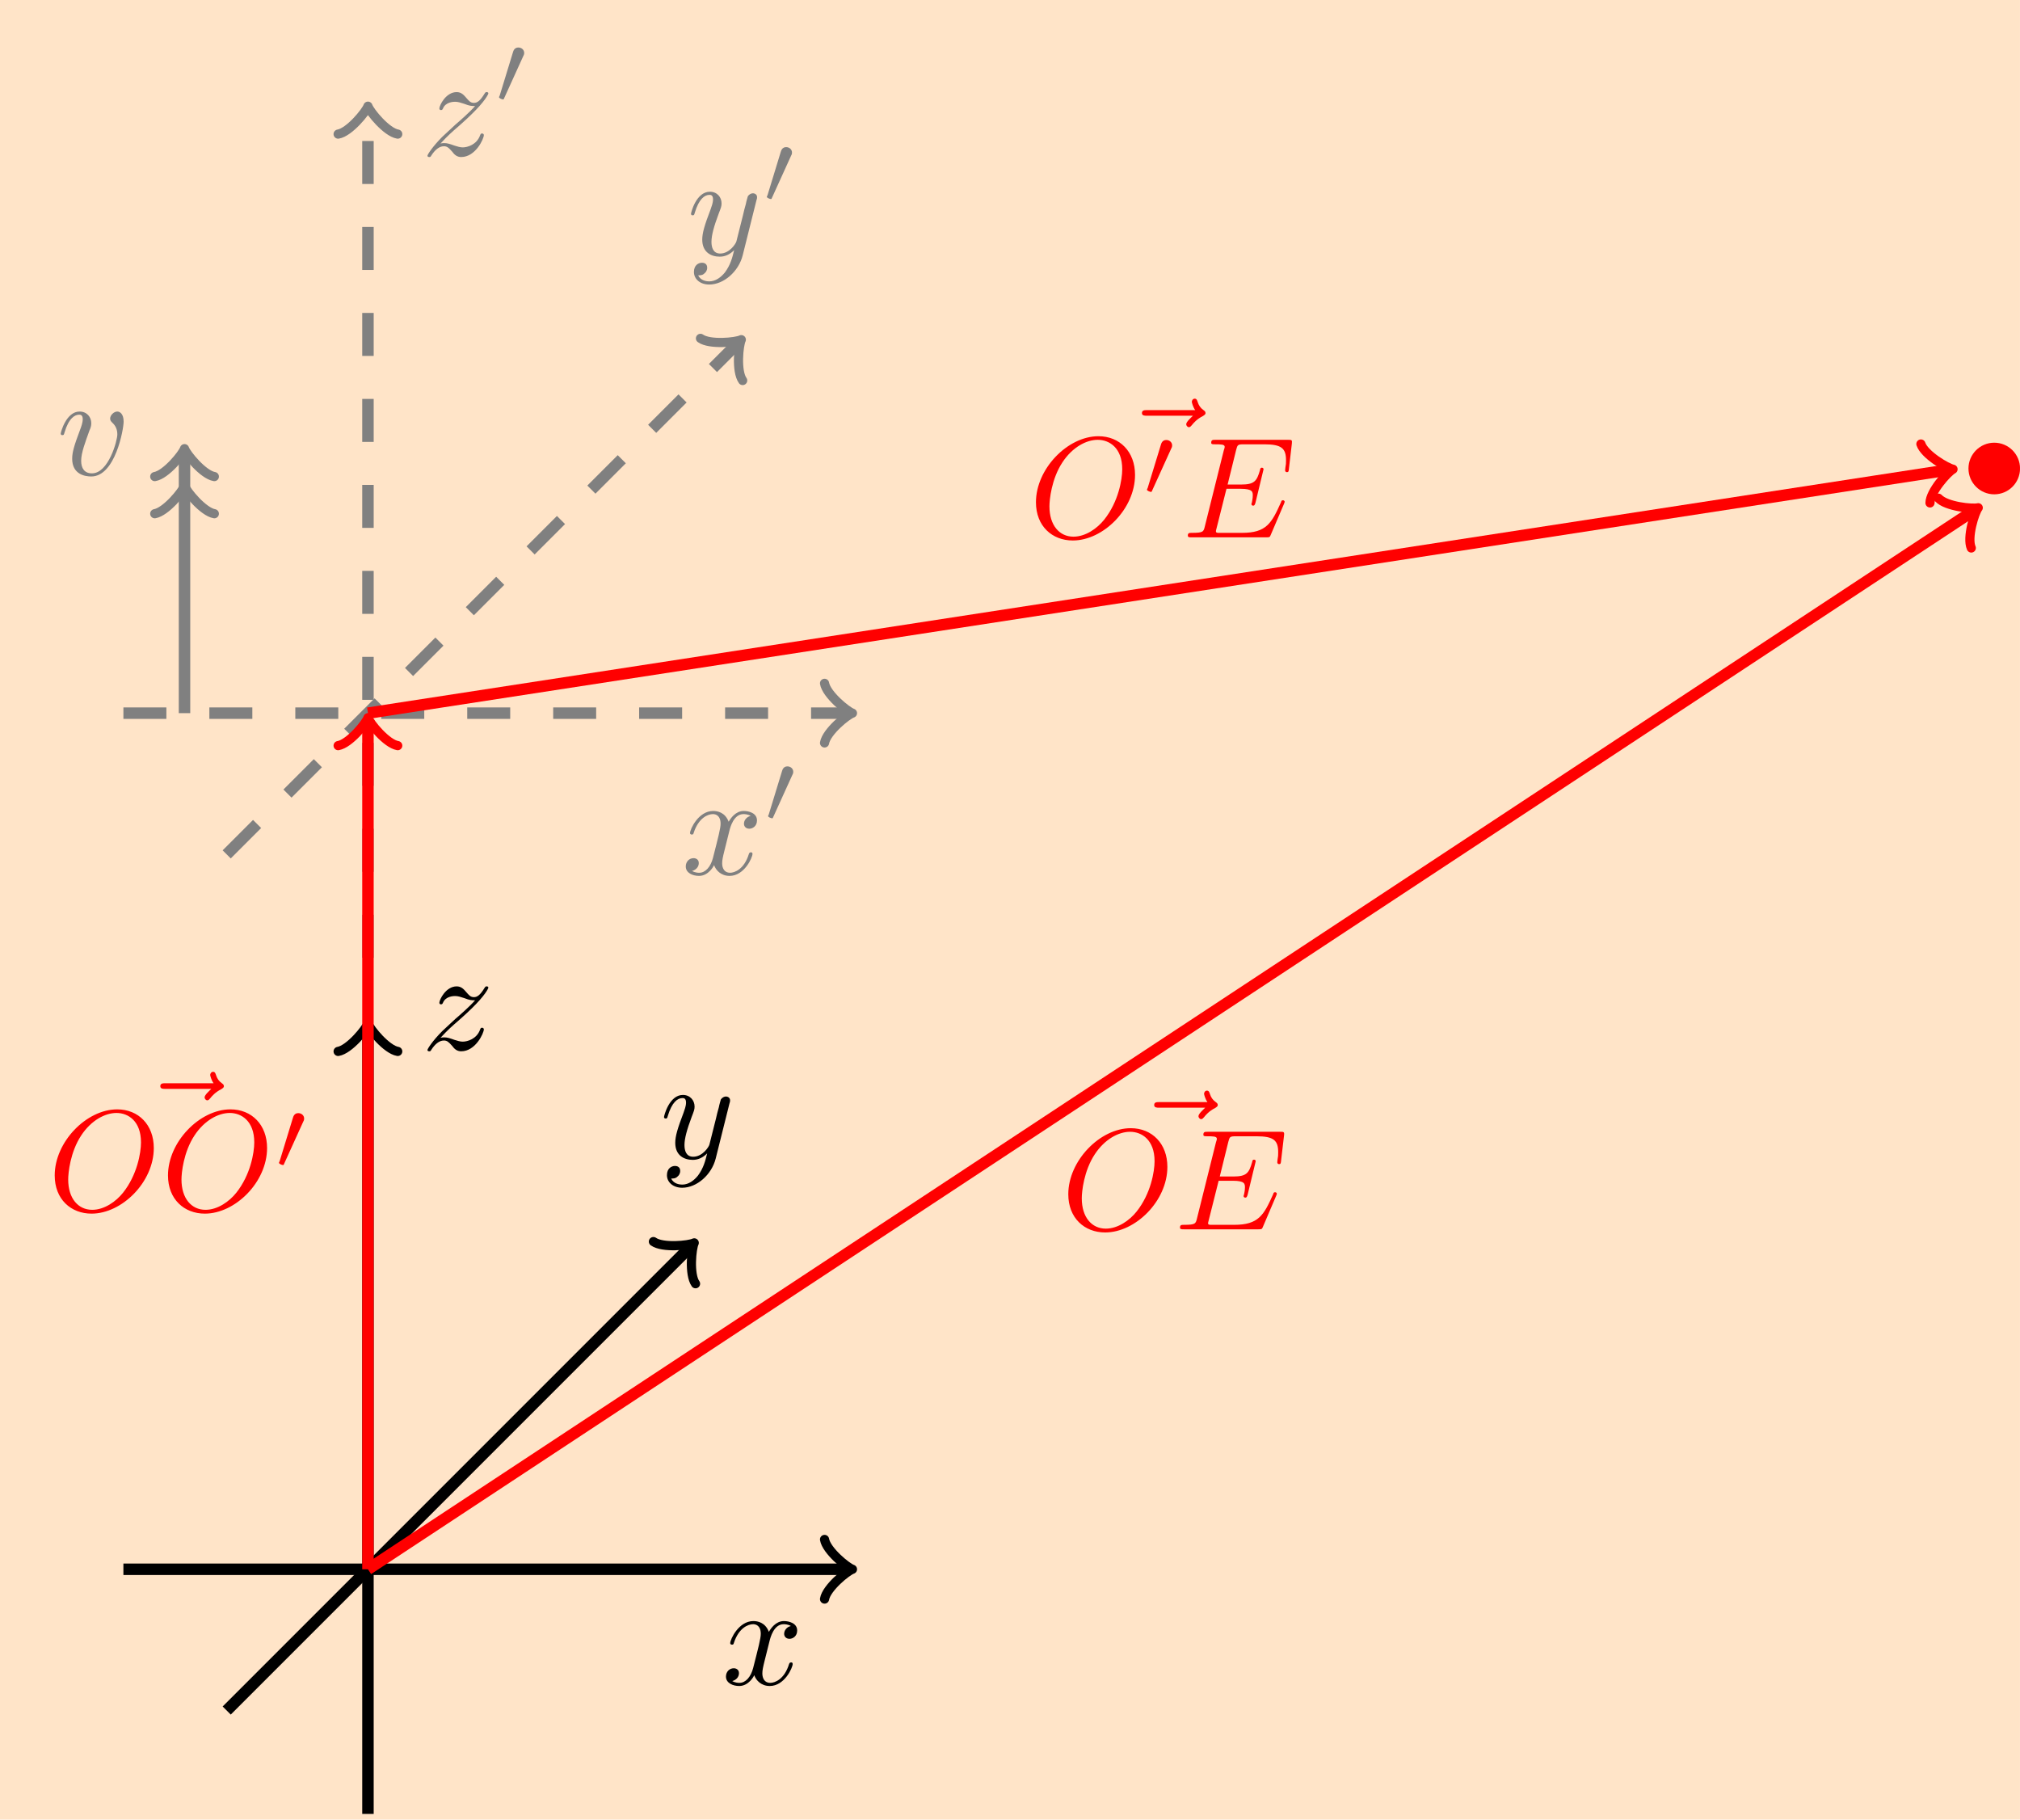
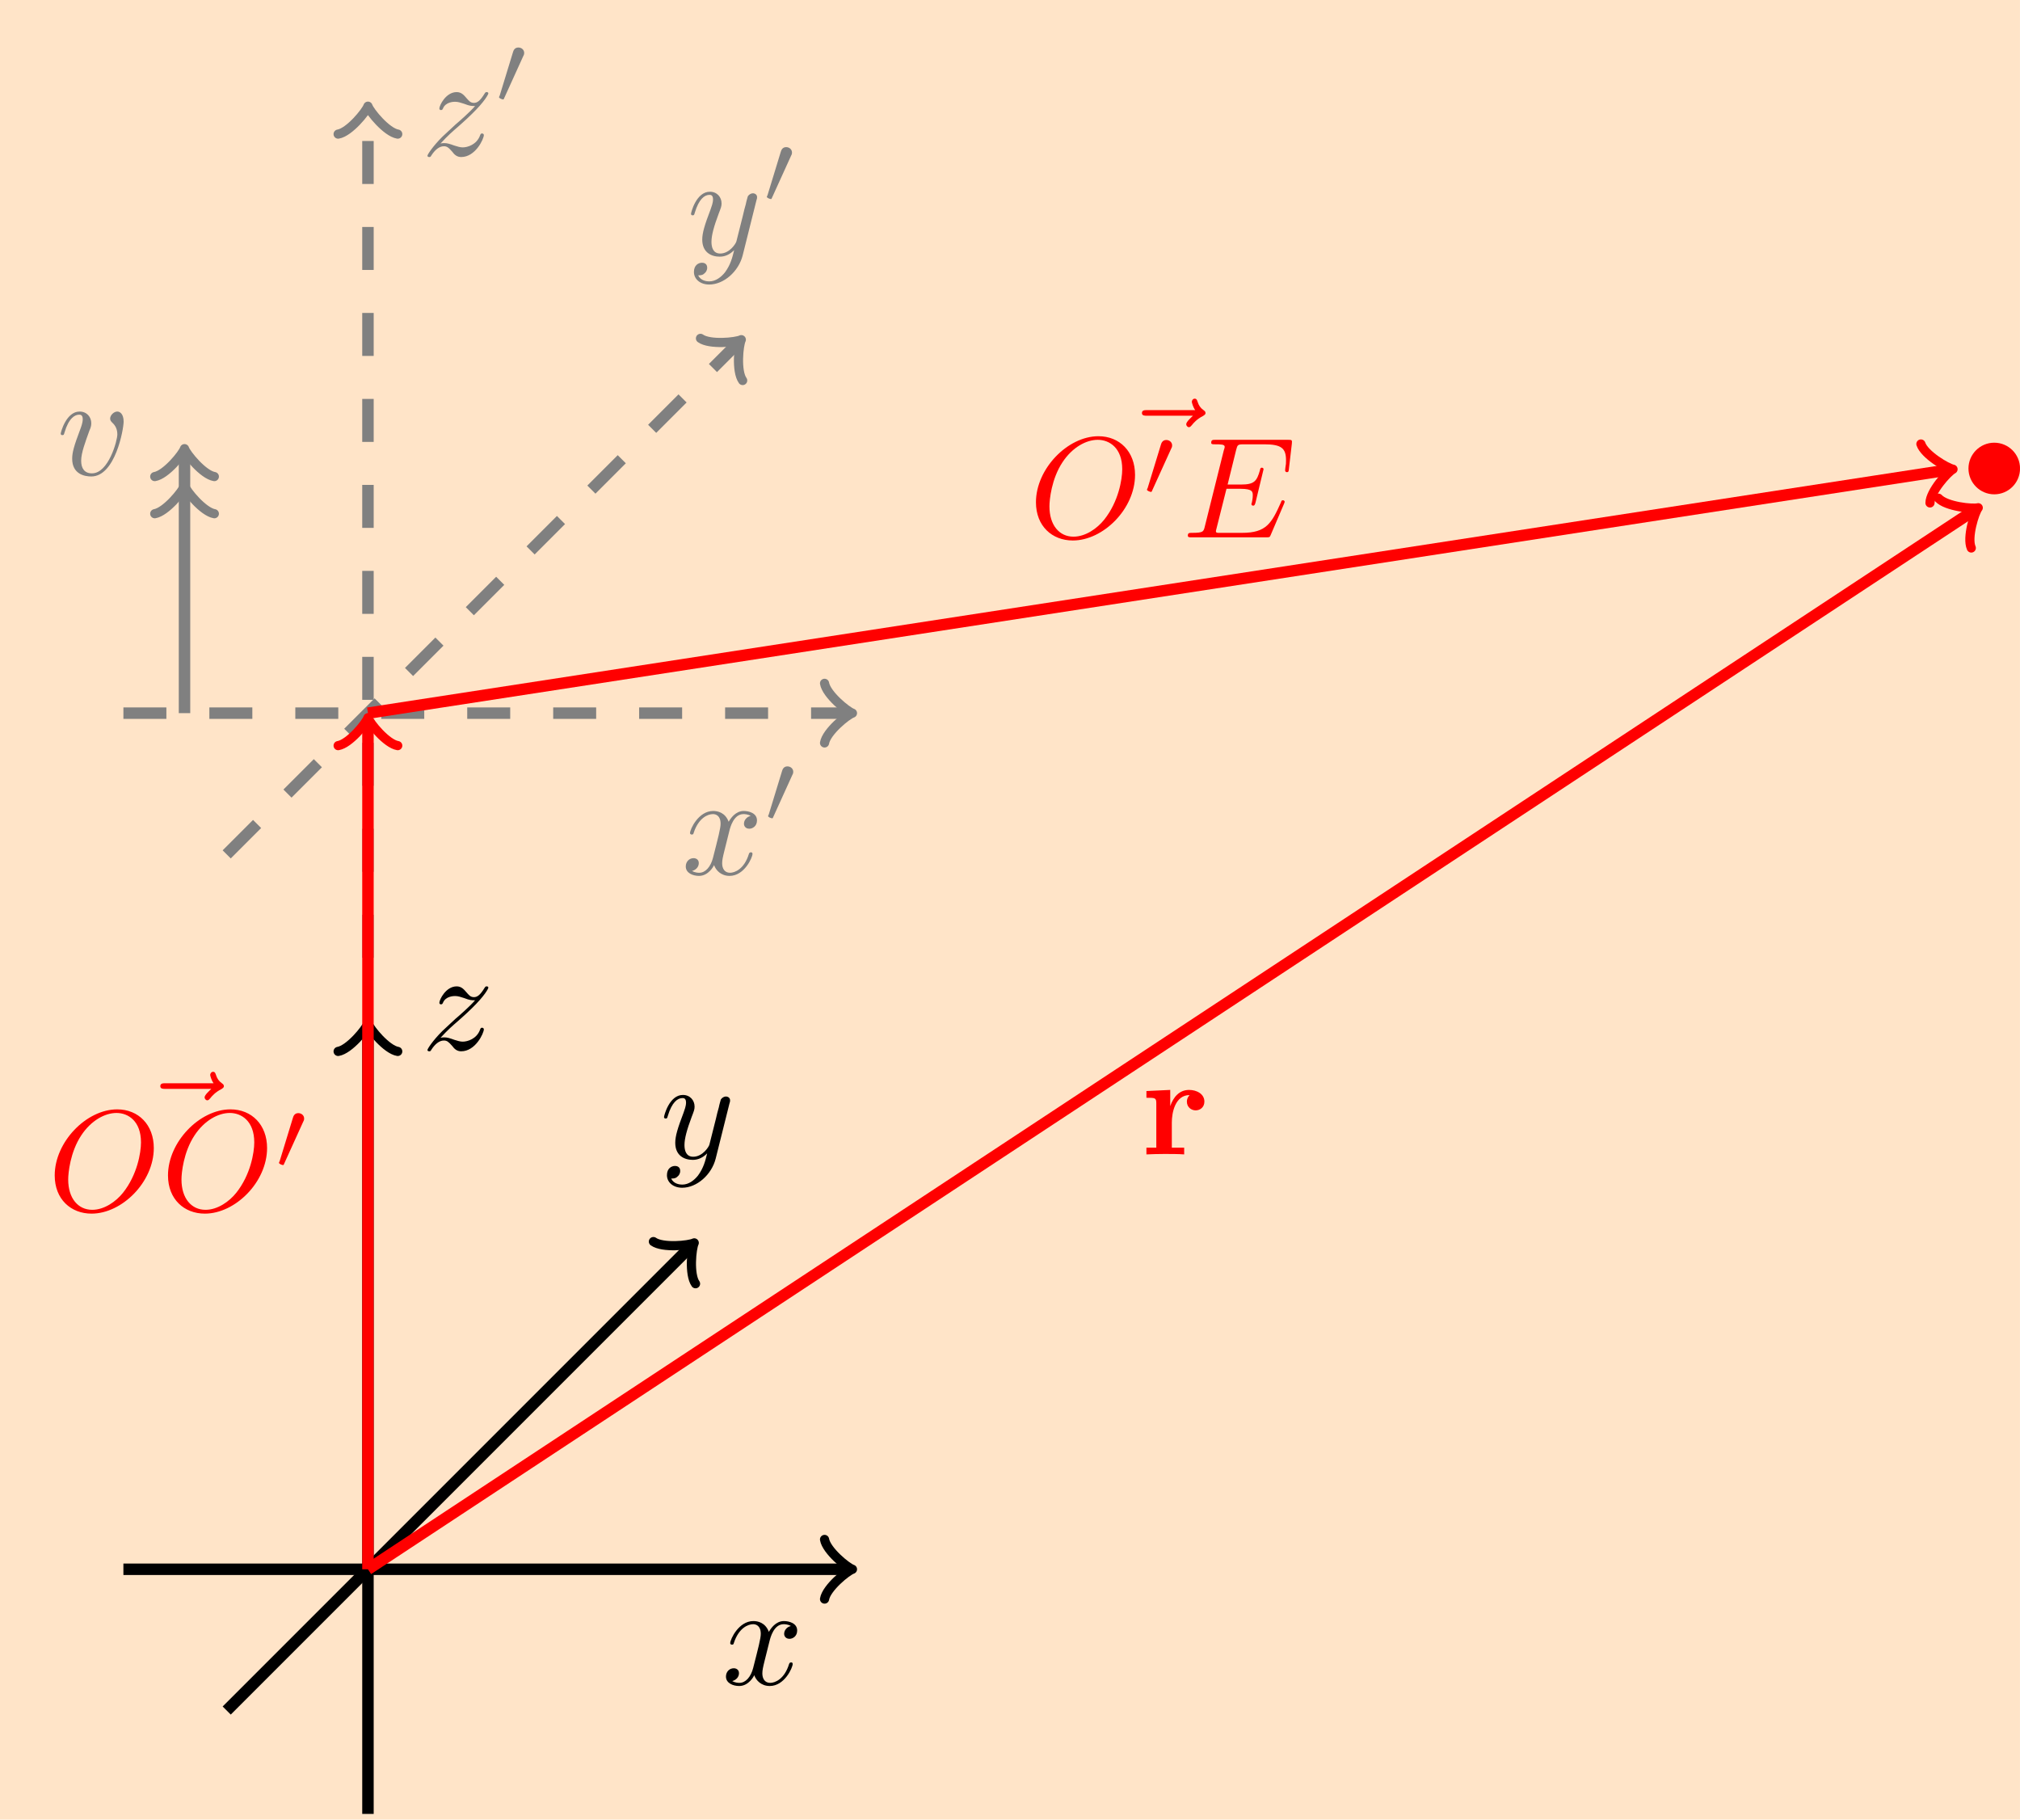
<svg xmlns="http://www.w3.org/2000/svg" xmlns:xlink="http://www.w3.org/1999/xlink" width="140.482pt" height="126.518pt" viewBox="0 0 140.482 126.518" version="1.1">
  <defs>
    <g>
      <symbol overflow="visible" id="glyph0-0">
        <path style="stroke:none;" d="" />
      </symbol>
      <symbol overflow="visible" id="glyph0-1">
        <path style="stroke:none;" d="M 3.328 -3.016 C 3.391 -3.266 3.625 -4.188 4.312 -4.188 C 4.359 -4.188 4.609 -4.188 4.812 -4.062 C 4.531 -4 4.344 -3.766 4.344 -3.516 C 4.344 -3.359 4.453 -3.172 4.719 -3.172 C 4.938 -3.172 5.25 -3.344 5.25 -3.75 C 5.25 -4.266 4.672 -4.406 4.328 -4.406 C 3.75 -4.406 3.406 -3.875 3.281 -3.656 C 3.031 -4.312 2.5 -4.406 2.203 -4.406 C 1.172 -4.406 0.594 -3.125 0.594 -2.875 C 0.594 -2.766 0.703 -2.766 0.719 -2.766 C 0.797 -2.766 0.828 -2.797 0.844 -2.875 C 1.188 -3.938 1.844 -4.188 2.188 -4.188 C 2.375 -4.188 2.719 -4.094 2.719 -3.516 C 2.719 -3.203 2.547 -2.547 2.188 -1.141 C 2.031 -0.531 1.672 -0.109 1.234 -0.109 C 1.172 -0.109 0.953 -0.109 0.734 -0.234 C 0.984 -0.297 1.203 -0.5 1.203 -0.781 C 1.203 -1.047 0.984 -1.125 0.844 -1.125 C 0.531 -1.125 0.297 -0.875 0.297 -0.547 C 0.297 -0.094 0.781 0.109 1.219 0.109 C 1.891 0.109 2.25 -0.594 2.266 -0.641 C 2.391 -0.281 2.75 0.109 3.344 0.109 C 4.375 0.109 4.938 -1.172 4.938 -1.422 C 4.938 -1.531 4.859 -1.531 4.828 -1.531 C 4.734 -1.531 4.719 -1.484 4.688 -1.422 C 4.359 -0.344 3.688 -0.109 3.375 -0.109 C 2.984 -0.109 2.828 -0.422 2.828 -0.766 C 2.828 -0.984 2.875 -1.203 2.984 -1.641 Z M 3.328 -3.016 " />
      </symbol>
      <symbol overflow="visible" id="glyph0-2">
        <path style="stroke:none;" d="M 1.328 -0.828 C 1.859 -1.406 2.156 -1.656 2.516 -1.969 C 2.516 -1.969 3.125 -2.5 3.484 -2.859 C 4.438 -3.781 4.656 -4.266 4.656 -4.312 C 4.656 -4.406 4.562 -4.406 4.547 -4.406 C 4.469 -4.406 4.453 -4.391 4.391 -4.297 C 4.094 -3.812 3.891 -3.656 3.656 -3.656 C 3.406 -3.656 3.297 -3.812 3.141 -3.984 C 2.953 -4.203 2.781 -4.406 2.453 -4.406 C 1.703 -4.406 1.25 -3.484 1.25 -3.266 C 1.25 -3.219 1.281 -3.156 1.359 -3.156 C 1.453 -3.156 1.469 -3.203 1.5 -3.266 C 1.688 -3.734 2.266 -3.734 2.344 -3.734 C 2.547 -3.734 2.734 -3.672 2.969 -3.594 C 3.375 -3.438 3.484 -3.438 3.734 -3.438 C 3.375 -3.016 2.547 -2.297 2.359 -2.141 L 1.453 -1.297 C 0.781 -0.625 0.422 -0.062 0.422 0.016 C 0.422 0.109 0.531 0.109 0.547 0.109 C 0.625 0.109 0.641 0.094 0.703 -0.016 C 0.938 -0.375 1.234 -0.641 1.562 -0.641 C 1.781 -0.641 1.891 -0.547 2.141 -0.266 C 2.297 -0.047 2.484 0.109 2.766 0.109 C 3.766 0.109 4.344 -1.156 4.344 -1.422 C 4.344 -1.469 4.297 -1.531 4.219 -1.531 C 4.125 -1.531 4.109 -1.469 4.078 -1.391 C 3.844 -0.75 3.203 -0.562 2.875 -0.562 C 2.688 -0.562 2.5 -0.625 2.297 -0.688 C 1.953 -0.812 1.797 -0.859 1.594 -0.859 C 1.578 -0.859 1.422 -0.859 1.328 -0.828 Z M 1.328 -0.828 " />
      </symbol>
      <symbol overflow="visible" id="glyph0-3">
        <path style="stroke:none;" d="M 4.844 -3.797 C 4.891 -3.938 4.891 -3.953 4.891 -4.031 C 4.891 -4.203 4.75 -4.297 4.594 -4.297 C 4.5 -4.297 4.344 -4.234 4.25 -4.094 C 4.234 -4.031 4.141 -3.734 4.109 -3.547 C 4.031 -3.297 3.969 -3.016 3.906 -2.75 L 3.453 -0.953 C 3.422 -0.812 2.984 -0.109 2.328 -0.109 C 1.828 -0.109 1.719 -0.547 1.719 -0.922 C 1.719 -1.375 1.891 -2 2.219 -2.875 C 2.375 -3.281 2.422 -3.391 2.422 -3.594 C 2.422 -4.031 2.109 -4.406 1.609 -4.406 C 0.656 -4.406 0.297 -2.953 0.297 -2.875 C 0.297 -2.766 0.391 -2.766 0.406 -2.766 C 0.516 -2.766 0.516 -2.797 0.562 -2.953 C 0.844 -3.891 1.234 -4.188 1.578 -4.188 C 1.656 -4.188 1.828 -4.188 1.828 -3.875 C 1.828 -3.625 1.719 -3.359 1.656 -3.172 C 1.25 -2.109 1.078 -1.547 1.078 -1.078 C 1.078 -0.188 1.703 0.109 2.297 0.109 C 2.688 0.109 3.016 -0.062 3.297 -0.344 C 3.172 0.172 3.047 0.672 2.656 1.203 C 2.391 1.531 2.016 1.828 1.562 1.828 C 1.422 1.828 0.969 1.797 0.797 1.406 C 0.953 1.406 1.094 1.406 1.219 1.281 C 1.328 1.203 1.422 1.062 1.422 0.875 C 1.422 0.562 1.156 0.531 1.062 0.531 C 0.828 0.531 0.5 0.688 0.5 1.172 C 0.5 1.672 0.938 2.047 1.562 2.047 C 2.578 2.047 3.609 1.141 3.891 0.016 Z M 4.844 -3.797 " />
      </symbol>
      <symbol overflow="visible" id="glyph0-4">
        <path style="stroke:none;" d="M 4.672 -3.703 C 4.672 -4.25 4.406 -4.406 4.234 -4.406 C 3.984 -4.406 3.734 -4.141 3.734 -3.922 C 3.734 -3.797 3.781 -3.734 3.891 -3.625 C 4.109 -3.422 4.234 -3.172 4.234 -2.812 C 4.234 -2.391 3.625 -0.109 2.469 -0.109 C 1.953 -0.109 1.719 -0.453 1.719 -0.984 C 1.719 -1.531 2 -2.266 2.297 -3.094 C 2.375 -3.266 2.422 -3.406 2.422 -3.594 C 2.422 -4.031 2.109 -4.406 1.609 -4.406 C 0.672 -4.406 0.297 -2.953 0.297 -2.875 C 0.297 -2.766 0.391 -2.766 0.406 -2.766 C 0.516 -2.766 0.516 -2.797 0.562 -2.953 C 0.859 -3.953 1.281 -4.188 1.578 -4.188 C 1.656 -4.188 1.828 -4.188 1.828 -3.875 C 1.828 -3.625 1.719 -3.344 1.656 -3.172 C 1.219 -2.016 1.094 -1.562 1.094 -1.125 C 1.094 -0.047 1.969 0.109 2.422 0.109 C 4.094 0.109 4.672 -3.188 4.672 -3.703 Z M 4.672 -3.703 " />
      </symbol>
      <symbol overflow="visible" id="glyph0-5">
        <path style="stroke:none;" d="M 5.359 -5.938 C 5.219 -5.797 4.891 -5.516 4.891 -5.344 C 4.891 -5.25 4.984 -5.141 5.078 -5.141 C 5.172 -5.141 5.219 -5.219 5.281 -5.281 C 5.391 -5.422 5.625 -5.703 6.062 -5.922 C 6.125 -5.969 6.234 -6.016 6.234 -6.125 C 6.234 -6.234 6.156 -6.281 6.094 -6.328 C 5.875 -6.484 5.766 -6.656 5.688 -6.891 C 5.656 -6.984 5.625 -7.125 5.484 -7.125 C 5.344 -7.125 5.281 -6.984 5.281 -6.906 C 5.281 -6.859 5.359 -6.547 5.516 -6.328 L 2.156 -6.328 C 2 -6.328 1.812 -6.328 1.812 -6.125 C 1.812 -5.938 2 -5.938 2.156 -5.938 Z M 5.359 -5.938 " />
      </symbol>
      <symbol overflow="visible" id="glyph0-6">
        <path style="stroke:none;" d="M 7.375 -4.344 C 7.375 -5.953 6.312 -7.031 4.828 -7.031 C 2.688 -7.031 0.484 -4.766 0.484 -2.438 C 0.484 -0.781 1.609 0.219 3.047 0.219 C 5.156 0.219 7.375 -1.969 7.375 -4.344 Z M 3.094 -0.047 C 2.109 -0.047 1.422 -0.844 1.422 -2.156 C 1.422 -2.609 1.562 -4.062 2.328 -5.219 C 3.016 -6.266 3.984 -6.781 4.781 -6.781 C 5.594 -6.781 6.484 -6.219 6.484 -4.734 C 6.484 -4.016 6.219 -2.469 5.234 -1.234 C 4.75 -0.625 3.938 -0.047 3.094 -0.047 Z M 3.094 -0.047 " />
      </symbol>
      <symbol overflow="visible" id="glyph0-7">
        <path style="stroke:none;" d="M 7.062 -2.328 C 7.078 -2.375 7.109 -2.438 7.109 -2.469 C 7.109 -2.469 7.109 -2.578 6.984 -2.578 C 6.891 -2.578 6.875 -2.516 6.859 -2.453 C 6.203 -0.984 5.844 -0.312 4.141 -0.312 L 2.688 -0.312 C 2.547 -0.312 2.516 -0.312 2.469 -0.312 C 2.359 -0.328 2.328 -0.344 2.328 -0.422 C 2.328 -0.453 2.328 -0.469 2.375 -0.641 L 3.062 -3.375 L 4.047 -3.375 C 4.891 -3.375 4.891 -3.156 4.891 -2.906 C 4.891 -2.844 4.891 -2.719 4.828 -2.422 C 4.812 -2.375 4.797 -2.344 4.797 -2.312 C 4.797 -2.266 4.828 -2.203 4.922 -2.203 C 5 -2.203 5.031 -2.25 5.078 -2.406 L 5.641 -4.734 C 5.641 -4.797 5.594 -4.844 5.516 -4.844 C 5.438 -4.844 5.406 -4.781 5.391 -4.672 C 5.172 -3.906 5 -3.672 4.078 -3.672 L 3.141 -3.672 L 3.734 -6.078 C 3.828 -6.438 3.844 -6.469 4.281 -6.469 L 5.688 -6.469 C 6.891 -6.469 7.203 -6.188 7.203 -5.359 C 7.203 -5.125 7.203 -5.109 7.156 -4.828 C 7.156 -4.781 7.141 -4.703 7.141 -4.656 C 7.141 -4.609 7.172 -4.531 7.266 -4.531 C 7.375 -4.531 7.391 -4.594 7.406 -4.781 L 7.609 -6.516 C 7.641 -6.781 7.594 -6.781 7.344 -6.781 L 2.297 -6.781 C 2.109 -6.781 2 -6.781 2 -6.578 C 2 -6.469 2.094 -6.469 2.281 -6.469 C 2.656 -6.469 2.938 -6.469 2.938 -6.297 C 2.938 -6.25 2.938 -6.234 2.875 -6.047 L 1.562 -0.781 C 1.469 -0.391 1.453 -0.312 0.656 -0.312 C 0.484 -0.312 0.375 -0.312 0.375 -0.125 C 0.375 0 0.469 0 0.656 0 L 5.828 0 C 6.062 0 6.078 -0.016 6.141 -0.172 Z M 7.062 -2.328 " />
      </symbol>
      <symbol overflow="visible" id="glyph1-0">
        <path style="stroke:none;" d="" />
      </symbol>
      <symbol overflow="visible" id="glyph1-1">
        <path style="stroke:none;" d="M 2.016 -3.297 C 2.078 -3.406 2.078 -3.469 2.078 -3.516 C 2.078 -3.734 1.891 -3.891 1.672 -3.891 C 1.406 -3.891 1.328 -3.672 1.297 -3.562 L 0.375 -0.547 C 0.359 -0.531 0.328 -0.453 0.328 -0.438 C 0.328 -0.359 0.547 -0.281 0.609 -0.281 C 0.656 -0.281 0.656 -0.297 0.703 -0.406 Z M 2.016 -3.297 " />
+       </symbol>
+       <symbol overflow="visible" id="glyph2-0">
+         <path style="stroke:none;" d="" />
+       </symbol>
+       <symbol overflow="visible" id="glyph2-1">
+         <path style="stroke:none;" d="M 2.031 -3.359 L 2.031 -4.484 L 0.375 -4.406 L 0.375 -3.938 C 0.984 -3.938 1.062 -3.938 1.062 -3.547 L 1.062 -0.469 L 0.375 -0.469 L 0.375 0 C 0.719 -0.016 1.172 -0.031 1.625 -0.031 C 2 -0.031 2.641 -0.031 3 0 L 3 -0.469 L 2.141 -0.469 L 2.141 -2.219 C 2.141 -2.906 2.375 -4.125 3.375 -4.125 C 3.375 -4.109 3.188 -3.953 3.188 -3.672 C 3.188 -3.266 3.516 -3.062 3.797 -3.062 C 4.094 -3.062 4.406 -3.266 4.406 -3.672 C 4.406 -4.203 3.875 -4.484 3.344 -4.484 C 2.656 -4.484 2.25 -3.984 2.031 -3.359 Z M 2.031 -3.359 " />
      </symbol>
    </g>
    <clipPath id="clip1">
      <path d="M 0 0 L 140.48 0 L 140.48 126.52 L 0 126.52 Z M 0 0 " />
    </clipPath>
    <clipPath id="clip2">
      <path d="M 25 71 L 26 71 L 26 126.52 L 25 126.52 Z M 25 71 " />
    </clipPath>
    <clipPath id="clip3">
      <path d="M 4 75 L 60 75 L 60 126.52 L 4 126.52 Z M 4 75 " />
    </clipPath>
    <clipPath id="clip4">
      <path d="M 136 30 L 140.48 30 L 140.48 35 L 136 35 Z M 136 30 " />
    </clipPath>
    <clipPath id="clip5">
      <path d="M 14 24 L 140.48 24 L 140.48 121 L 14 121 Z M 14 24 " />
    </clipPath>
    <clipPath id="clip6">
      <path d="M 14 21 L 140.48 21 L 140.48 61 L 14 61 Z M 14 21 " />
    </clipPath>
  </defs>
  <g id="surface1">
    <g clip-path="url(#clip1)" clip-rule="nonzero">
      <path style=" stroke:none;fill-rule:nonzero;fill:rgb(100%,89.412%,78.432%);fill-opacity:1;" d="M 0 126.52 L 140.48 126.52 L 140.48 0 L 0 0 Z M 0 126.52 " />
    </g>
    <path style="fill:none;stroke-width:0.797;stroke-linecap:butt;stroke-linejoin:miter;stroke:rgb(0%,0%,0%);stroke-opacity:1;stroke-miterlimit:10;" d="M 127.562 -0.001 L 177.878 -0.001 " transform="matrix(1,0,0,-1,-118.98,109.112)" />
    <path style="fill:none;stroke-width:0.638;stroke-linecap:round;stroke-linejoin:round;stroke:rgb(0%,0%,0%);stroke-opacity:1;stroke-miterlimit:10;" d="M -1.554 2.073 C -1.425 1.296 0 0.128 0.387 -0.001 C 0 -0.13 -1.425 -1.294 -1.554 -2.072 " transform="matrix(1,0,0,-1,58.89804,109.112)" />
    <g style="fill:rgb(0%,0%,0%);fill-opacity:1;">
      <use xlink:href="#glyph0-1" x="50.19" y="117.12" />
    </g>
    <g clip-path="url(#clip2)" clip-rule="nonzero">
      <path style="fill:none;stroke-width:0.797;stroke-linecap:butt;stroke-linejoin:miter;stroke:rgb(0%,0%,0%);stroke-opacity:1;stroke-miterlimit:10;" d="M 144.57 -17.009 L 144.57 37.561 " transform="matrix(1,0,0,-1,-118.98,109.112)" />
    </g>
    <path style="fill:none;stroke-width:0.638;stroke-linecap:round;stroke-linejoin:round;stroke:rgb(0%,0%,0%);stroke-opacity:1;stroke-miterlimit:10;" d="M -1.554 2.073 C -1.425 1.295 0.001 0.131 0.387 -0.001 C 0.001 -0.13 -1.425 -1.294 -1.554 -2.072 " transform="matrix(0,-1,-1,0,25.58844,71.55148)" />
    <g style="fill:rgb(0%,0%,0%);fill-opacity:1;">
      <use xlink:href="#glyph0-2" x="29.306" y="72.989" />
    </g>
    <g clip-path="url(#clip3)" clip-rule="nonzero">
      <path style="fill:none;stroke-width:0.797;stroke-linecap:butt;stroke-linejoin:miter;stroke:rgb(0%,0%,0%);stroke-opacity:1;stroke-miterlimit:10;" d="M 134.746 -9.822 L 166.988 22.417 " transform="matrix(1,0,0,-1,-118.98,109.112)" />
    </g>
    <path style="fill:none;stroke-width:0.638;stroke-linecap:round;stroke-linejoin:round;stroke:rgb(0%,0%,0%);stroke-opacity:1;stroke-miterlimit:10;" d="M -1.555 2.072 C -1.425 1.296 0 0.131 0.39 0.001 C 0 -0.129 -1.425 -1.295 -1.555 -2.071 " transform="matrix(0.7071,-0.7071,-0.7071,-0.7071,48.00619,86.69426)" />
    <g style="fill:rgb(0%,0%,0%);fill-opacity:1;">
      <use xlink:href="#glyph0-3" x="45.883" y="80.538" />
    </g>
    <path style="fill:none;stroke-width:0.797;stroke-linecap:butt;stroke-linejoin:miter;stroke:rgb(50%,50%,50%);stroke-opacity:1;stroke-dasharray:2.989,2.989;stroke-miterlimit:10;" d="M 127.562 59.526 L 177.878 59.526 " transform="matrix(1,0,0,-1,-118.98,109.112)" />
    <path style="fill:none;stroke-width:0.638;stroke-linecap:round;stroke-linejoin:round;stroke:rgb(50%,50%,50%);stroke-opacity:1;stroke-miterlimit:10;" d="M -1.554 2.072 C -1.425 1.295 0 0.131 0.387 -0.002 C 0 -0.131 -1.425 -1.295 -1.554 -2.072 " transform="matrix(1,0,0,-1,58.89804,49.584)" />
    <g style="fill:rgb(50%,50%,50%);fill-opacity:1;">
      <use xlink:href="#glyph0-1" x="47.395" y="60.793" />
    </g>
    <g style="fill:rgb(50%,50%,50%);fill-opacity:1;">
      <use xlink:href="#glyph1-1" x="53.089" y="57.178" />
    </g>
    <path style="fill:none;stroke-width:0.797;stroke-linecap:butt;stroke-linejoin:miter;stroke:rgb(50%,50%,50%);stroke-opacity:1;stroke-dasharray:2.989,2.989;stroke-miterlimit:10;" d="M 144.57 42.518 L 144.57 101.342 " transform="matrix(1,0,0,-1,-118.98,109.112)" />
    <path style="fill:none;stroke-width:0.638;stroke-linecap:round;stroke-linejoin:round;stroke:rgb(50%,50%,50%);stroke-opacity:1;stroke-miterlimit:10;" d="M -1.553 2.073 C -1.424 1.295 0.002 0.131 0.388 -0.001 C 0.002 -0.13 -1.424 -1.294 -1.553 -2.072 " transform="matrix(0,-1,-1,0,25.58844,7.77112)" />
    <g style="fill:rgb(50%,50%,50%);fill-opacity:1;">
      <use xlink:href="#glyph0-2" x="29.306" y="10.81" />
    </g>
    <g style="fill:rgb(50%,50%,50%);fill-opacity:1;">
      <use xlink:href="#glyph1-1" x="34.377" y="7.194" />
    </g>
    <path style="fill:none;stroke-width:0.797;stroke-linecap:butt;stroke-linejoin:miter;stroke:rgb(50%,50%,50%);stroke-opacity:1;stroke-dasharray:2.989,2.989;stroke-miterlimit:10;" d="M 134.746 49.706 L 170.261 85.221 " transform="matrix(1,0,0,-1,-118.98,109.112)" />
    <path style="fill:none;stroke-width:0.638;stroke-linecap:round;stroke-linejoin:round;stroke:rgb(50%,50%,50%);stroke-opacity:1;stroke-miterlimit:10;" d="M -1.556 2.072 C -1.426 1.296 -0.001 0.13 0.388 0 C -0.001 -0.129 -1.426 -1.295 -1.553 -2.074 " transform="matrix(0.7071,-0.7071,-0.7071,-0.7071,51.28038,23.89206)" />
    <g style="fill:rgb(50%,50%,50%);fill-opacity:1;">
      <use xlink:href="#glyph0-3" x="47.76" y="17.737" />
    </g>
    <g style="fill:rgb(50%,50%,50%);fill-opacity:1;">
      <use xlink:href="#glyph1-1" x="53.002" y="14.121" />
    </g>
    <path style="fill:none;stroke-width:0.797;stroke-linecap:butt;stroke-linejoin:miter;stroke:rgb(50%,50%,50%);stroke-opacity:1;stroke-miterlimit:10;" d="M 131.812 59.526 L 131.812 77.53 " transform="matrix(1,0,0,-1,-118.98,109.112)" />
    <path style="fill:none;stroke-width:0.638;stroke-linecap:round;stroke-linejoin:round;stroke:rgb(50%,50%,50%);stroke-opacity:1;stroke-miterlimit:10;" d="M -1.556 2.071 C -1.423 1.294 -0.001 0.13 0.389 0.001 C -0.001 -0.128 -1.423 -1.296 -1.556 -2.073 " transform="matrix(0,-1,-1,0,12.83291,34.16269)" />
    <path style="fill:none;stroke-width:0.638;stroke-linecap:round;stroke-linejoin:round;stroke:rgb(50%,50%,50%);stroke-opacity:1;stroke-miterlimit:10;" d="M -1.554 2.071 C -1.425 1.294 0 0.13 0.387 0.001 C 0 -0.128 -1.425 -1.296 -1.554 -2.073 " transform="matrix(0,-1,-1,0,12.83291,31.58234)" />
    <g style="fill:rgb(50%,50%,50%);fill-opacity:1;">
      <use xlink:href="#glyph0-4" x="3.926" y="33.021" />
    </g>
    <g clip-path="url(#clip4)" clip-rule="nonzero">
      <path style=" stroke:none;fill-rule:nonzero;fill:rgb(100%,0%,0%);fill-opacity:1;" d="M 140.484 32.574 C 140.484 31.586 139.684 30.781 138.691 30.781 C 137.703 30.781 136.898 31.586 136.898 32.574 C 136.898 33.566 137.703 34.371 138.691 34.371 C 139.684 34.371 140.484 33.566 140.484 32.574 Z M 140.484 32.574 " />
    </g>
    <g clip-path="url(#clip5)" clip-rule="nonzero">
      <path style="fill:none;stroke-width:0.797;stroke-linecap:butt;stroke-linejoin:miter;stroke:rgb(100%,0%,0%);stroke-opacity:1;stroke-miterlimit:10;" d="M 144.57 -0.001 L 256.23 73.596 " transform="matrix(1,0,0,-1,-118.98,109.112)" />
    </g>
    <path style="fill:none;stroke-width:0.638;stroke-linecap:round;stroke-linejoin:round;stroke:rgb(100%,0%,0%);stroke-opacity:1;stroke-miterlimit:10;" d="M -1.555 2.074 C -1.423 1.294 -0.002 0.129 0.389 -0.003 C 0.001 -0.13 -1.427 -1.295 -1.555 -2.072 " transform="matrix(0.83492,-0.55028,-0.55028,-0.83492,137.2518,35.51653)" />
    <g style="fill:rgb(100%,0%,0%);fill-opacity:1;">
-       <use xlink:href="#glyph0-5" x="78.456" y="82.957" />
-     </g>
-     <g style="fill:rgb(100%,0%,0%);fill-opacity:1;">
-       <use xlink:href="#glyph0-6" x="73.811" y="85.475" />
-     </g>
-     <g style="fill:rgb(100%,0%,0%);fill-opacity:1;">
-       <use xlink:href="#glyph0-7" x="81.689" y="85.475" />
+       <use xlink:href="#glyph2-1" x="79.354" y="80.267" />
    </g>
    <path style="fill:none;stroke-width:0.797;stroke-linecap:butt;stroke-linejoin:miter;stroke:rgb(100%,0%,0%);stroke-opacity:1;stroke-miterlimit:10;" d="M 144.57 -0.001 L 144.57 58.819 " transform="matrix(1,0,0,-1,-118.98,109.112)" />
    <path style="fill:none;stroke-width:0.638;stroke-linecap:round;stroke-linejoin:round;stroke:rgb(100%,0%,0%);stroke-opacity:1;stroke-miterlimit:10;" d="M -1.552 2.073 C -1.423 1.295 -0.002 0.131 0.389 -0.001 C -0.002 -0.13 -1.423 -1.294 -1.552 -2.072 " transform="matrix(0,-1,-1,0,25.58844,50.29135)" />
    <g style="fill:rgb(100%,0%,0%);fill-opacity:1;">
      <use xlink:href="#glyph0-5" x="9.337" y="81.648" />
    </g>
    <g style="fill:rgb(100%,0%,0%);fill-opacity:1;">
      <use xlink:href="#glyph0-6" x="3.321" y="84.166" />
    </g>
    <g style="fill:rgb(100%,0%,0%);fill-opacity:1;">
      <use xlink:href="#glyph0-6" x="11.199" y="84.166" />
    </g>
    <g style="fill:rgb(100%,0%,0%);fill-opacity:1;">
      <use xlink:href="#glyph1-1" x="19.073" y="81.288" />
    </g>
    <g clip-path="url(#clip6)" clip-rule="nonzero">
      <path style="fill:none;stroke-width:0.797;stroke-linecap:butt;stroke-linejoin:miter;stroke:rgb(100%,0%,0%);stroke-opacity:1;stroke-miterlimit:10;" d="M 144.57 59.526 L 254.421 76.428 " transform="matrix(1,0,0,-1,-118.98,109.112)" />
    </g>
    <path style="fill:none;stroke-width:0.638;stroke-linecap:round;stroke-linejoin:round;stroke:rgb(100%,0%,0%);stroke-opacity:1;stroke-miterlimit:10;" d="M -1.555 2.073 C -1.426 1.295 -0 0.131 0.387 -0 C -0.001 -0.13 -1.425 -1.294 -1.553 -2.073 " transform="matrix(0.98833,-0.15202,-0.15202,-0.98833,135.4422,32.68372)" />
    <g style="fill:rgb(100%,0%,0%);fill-opacity:1;">
      <use xlink:href="#glyph0-5" x="77.605" y="34.844" />
    </g>
    <g style="fill:rgb(100%,0%,0%);fill-opacity:1;">
      <use xlink:href="#glyph0-6" x="71.562" y="37.362" />
    </g>
    <g style="fill:rgb(100%,0%,0%);fill-opacity:1;">
      <use xlink:href="#glyph1-1" x="79.438" y="34.484" />
    </g>
    <g style="fill:rgb(100%,0%,0%);fill-opacity:1;">
      <use xlink:href="#glyph0-7" x="82.234" y="37.362" />
    </g>
  </g>
</svg>
